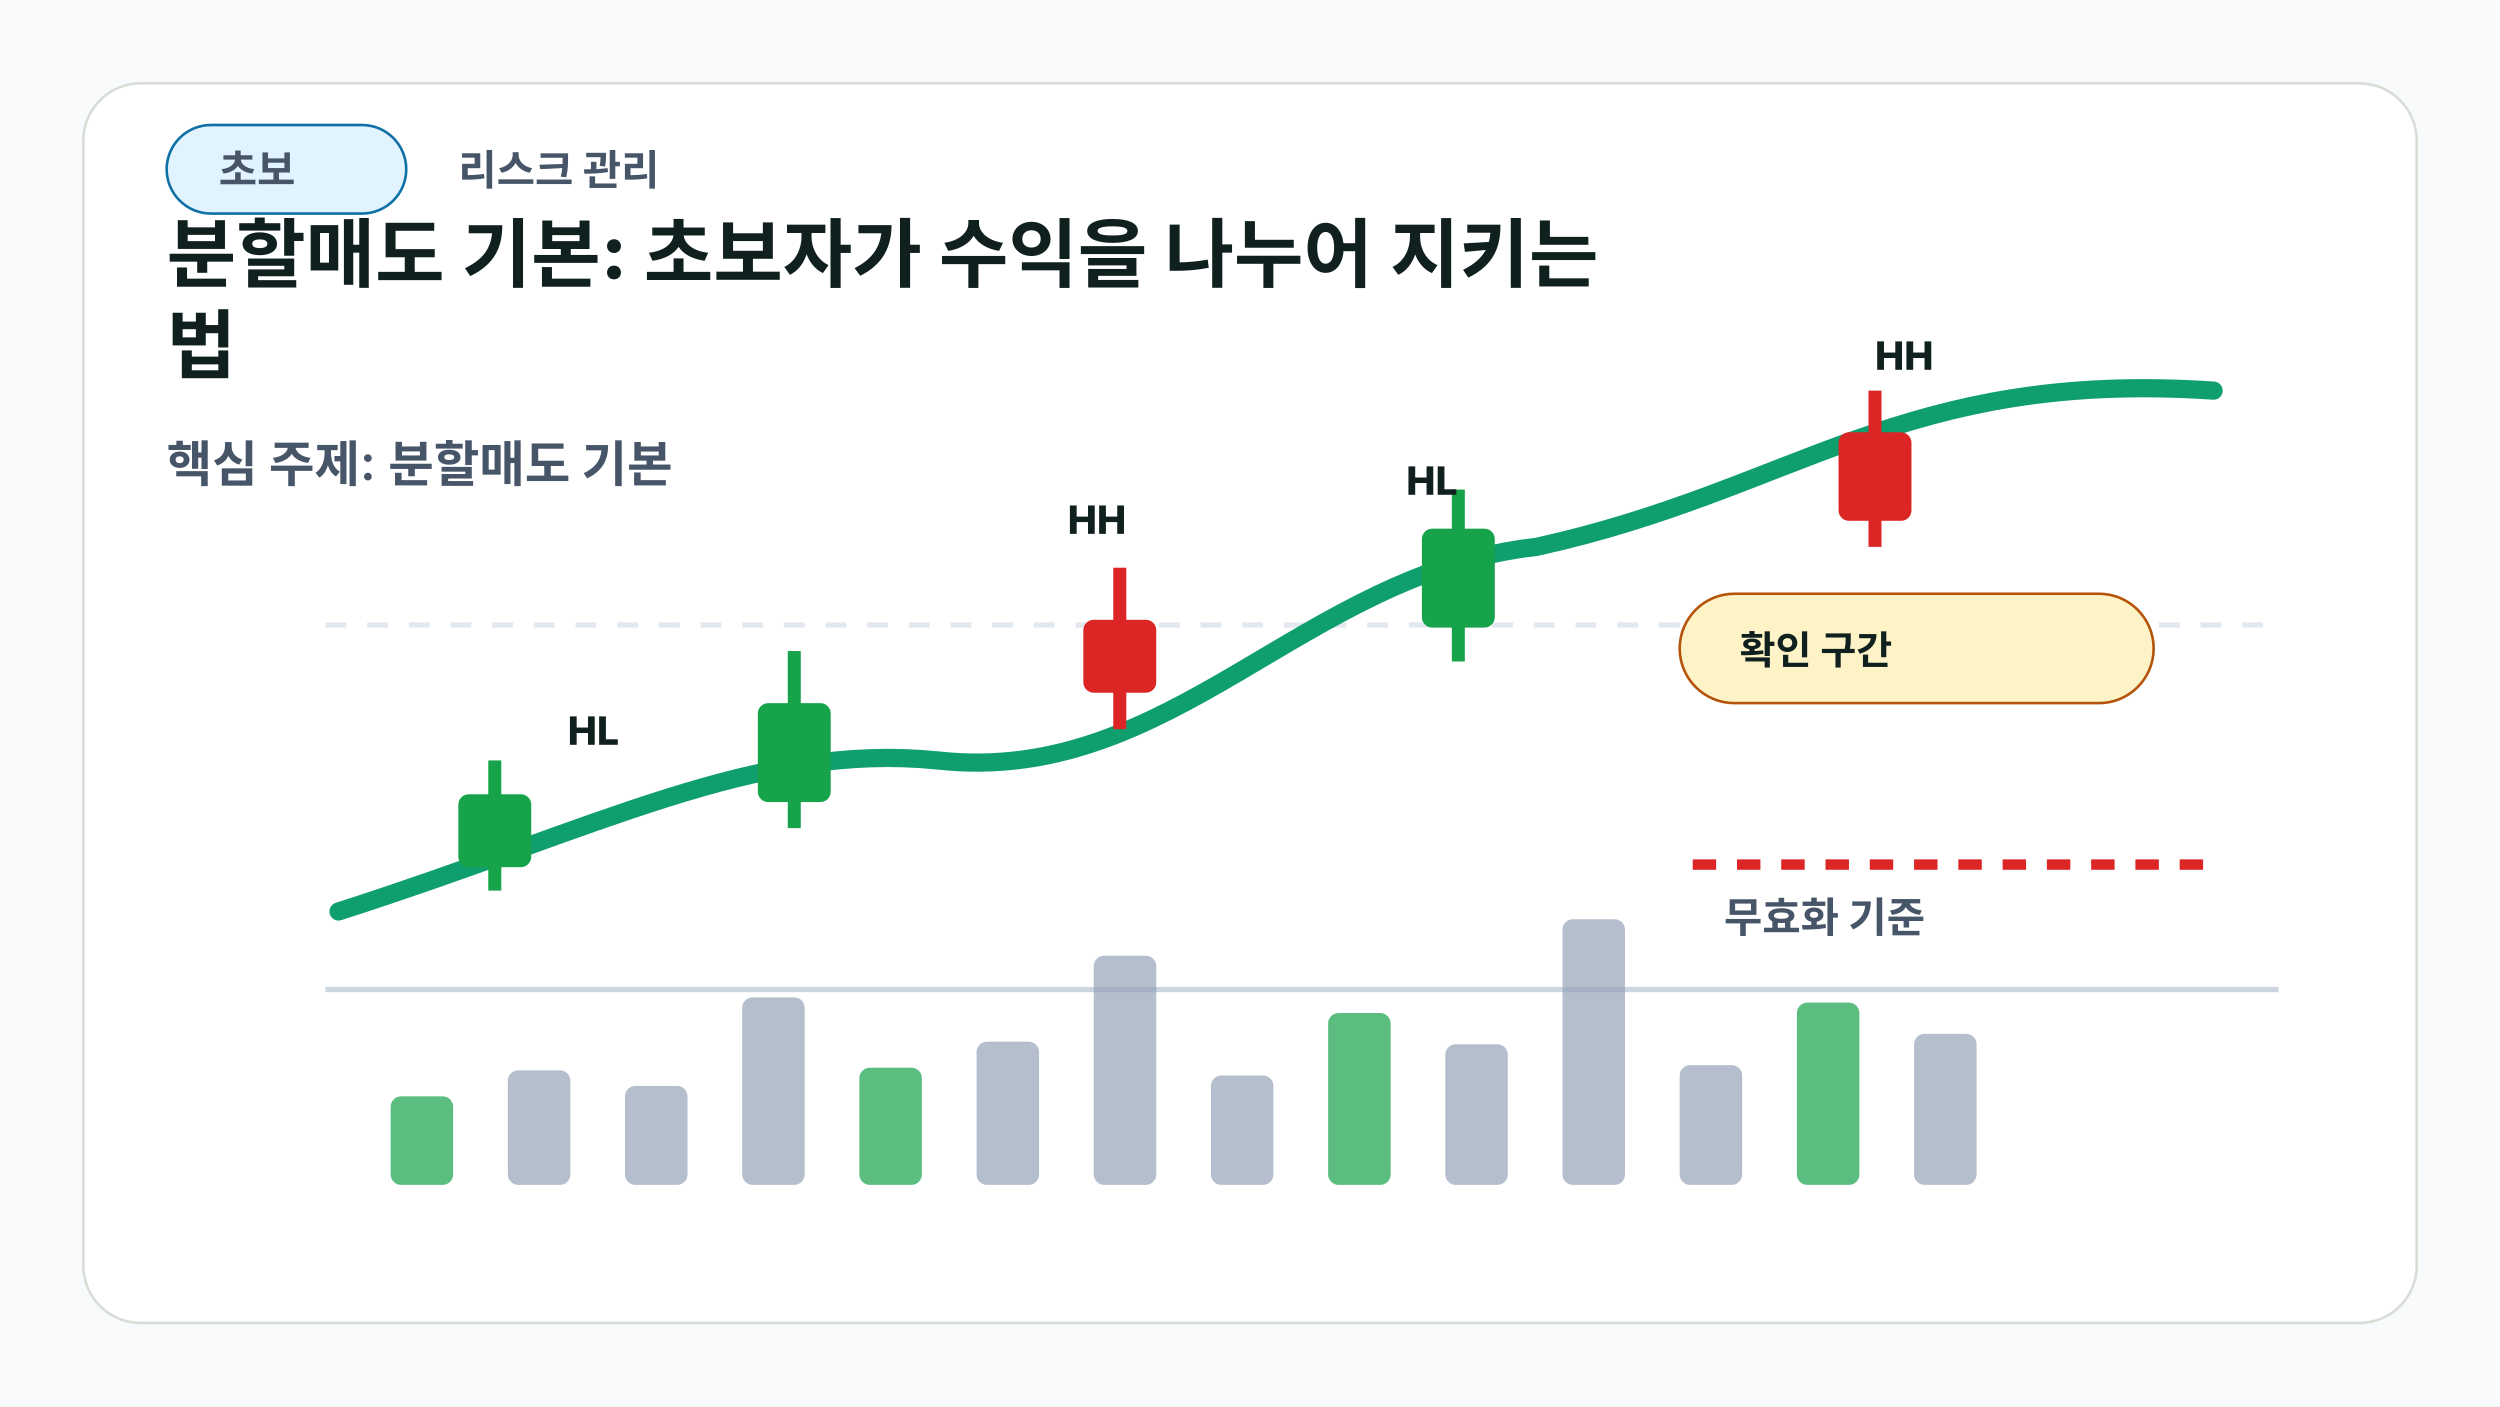
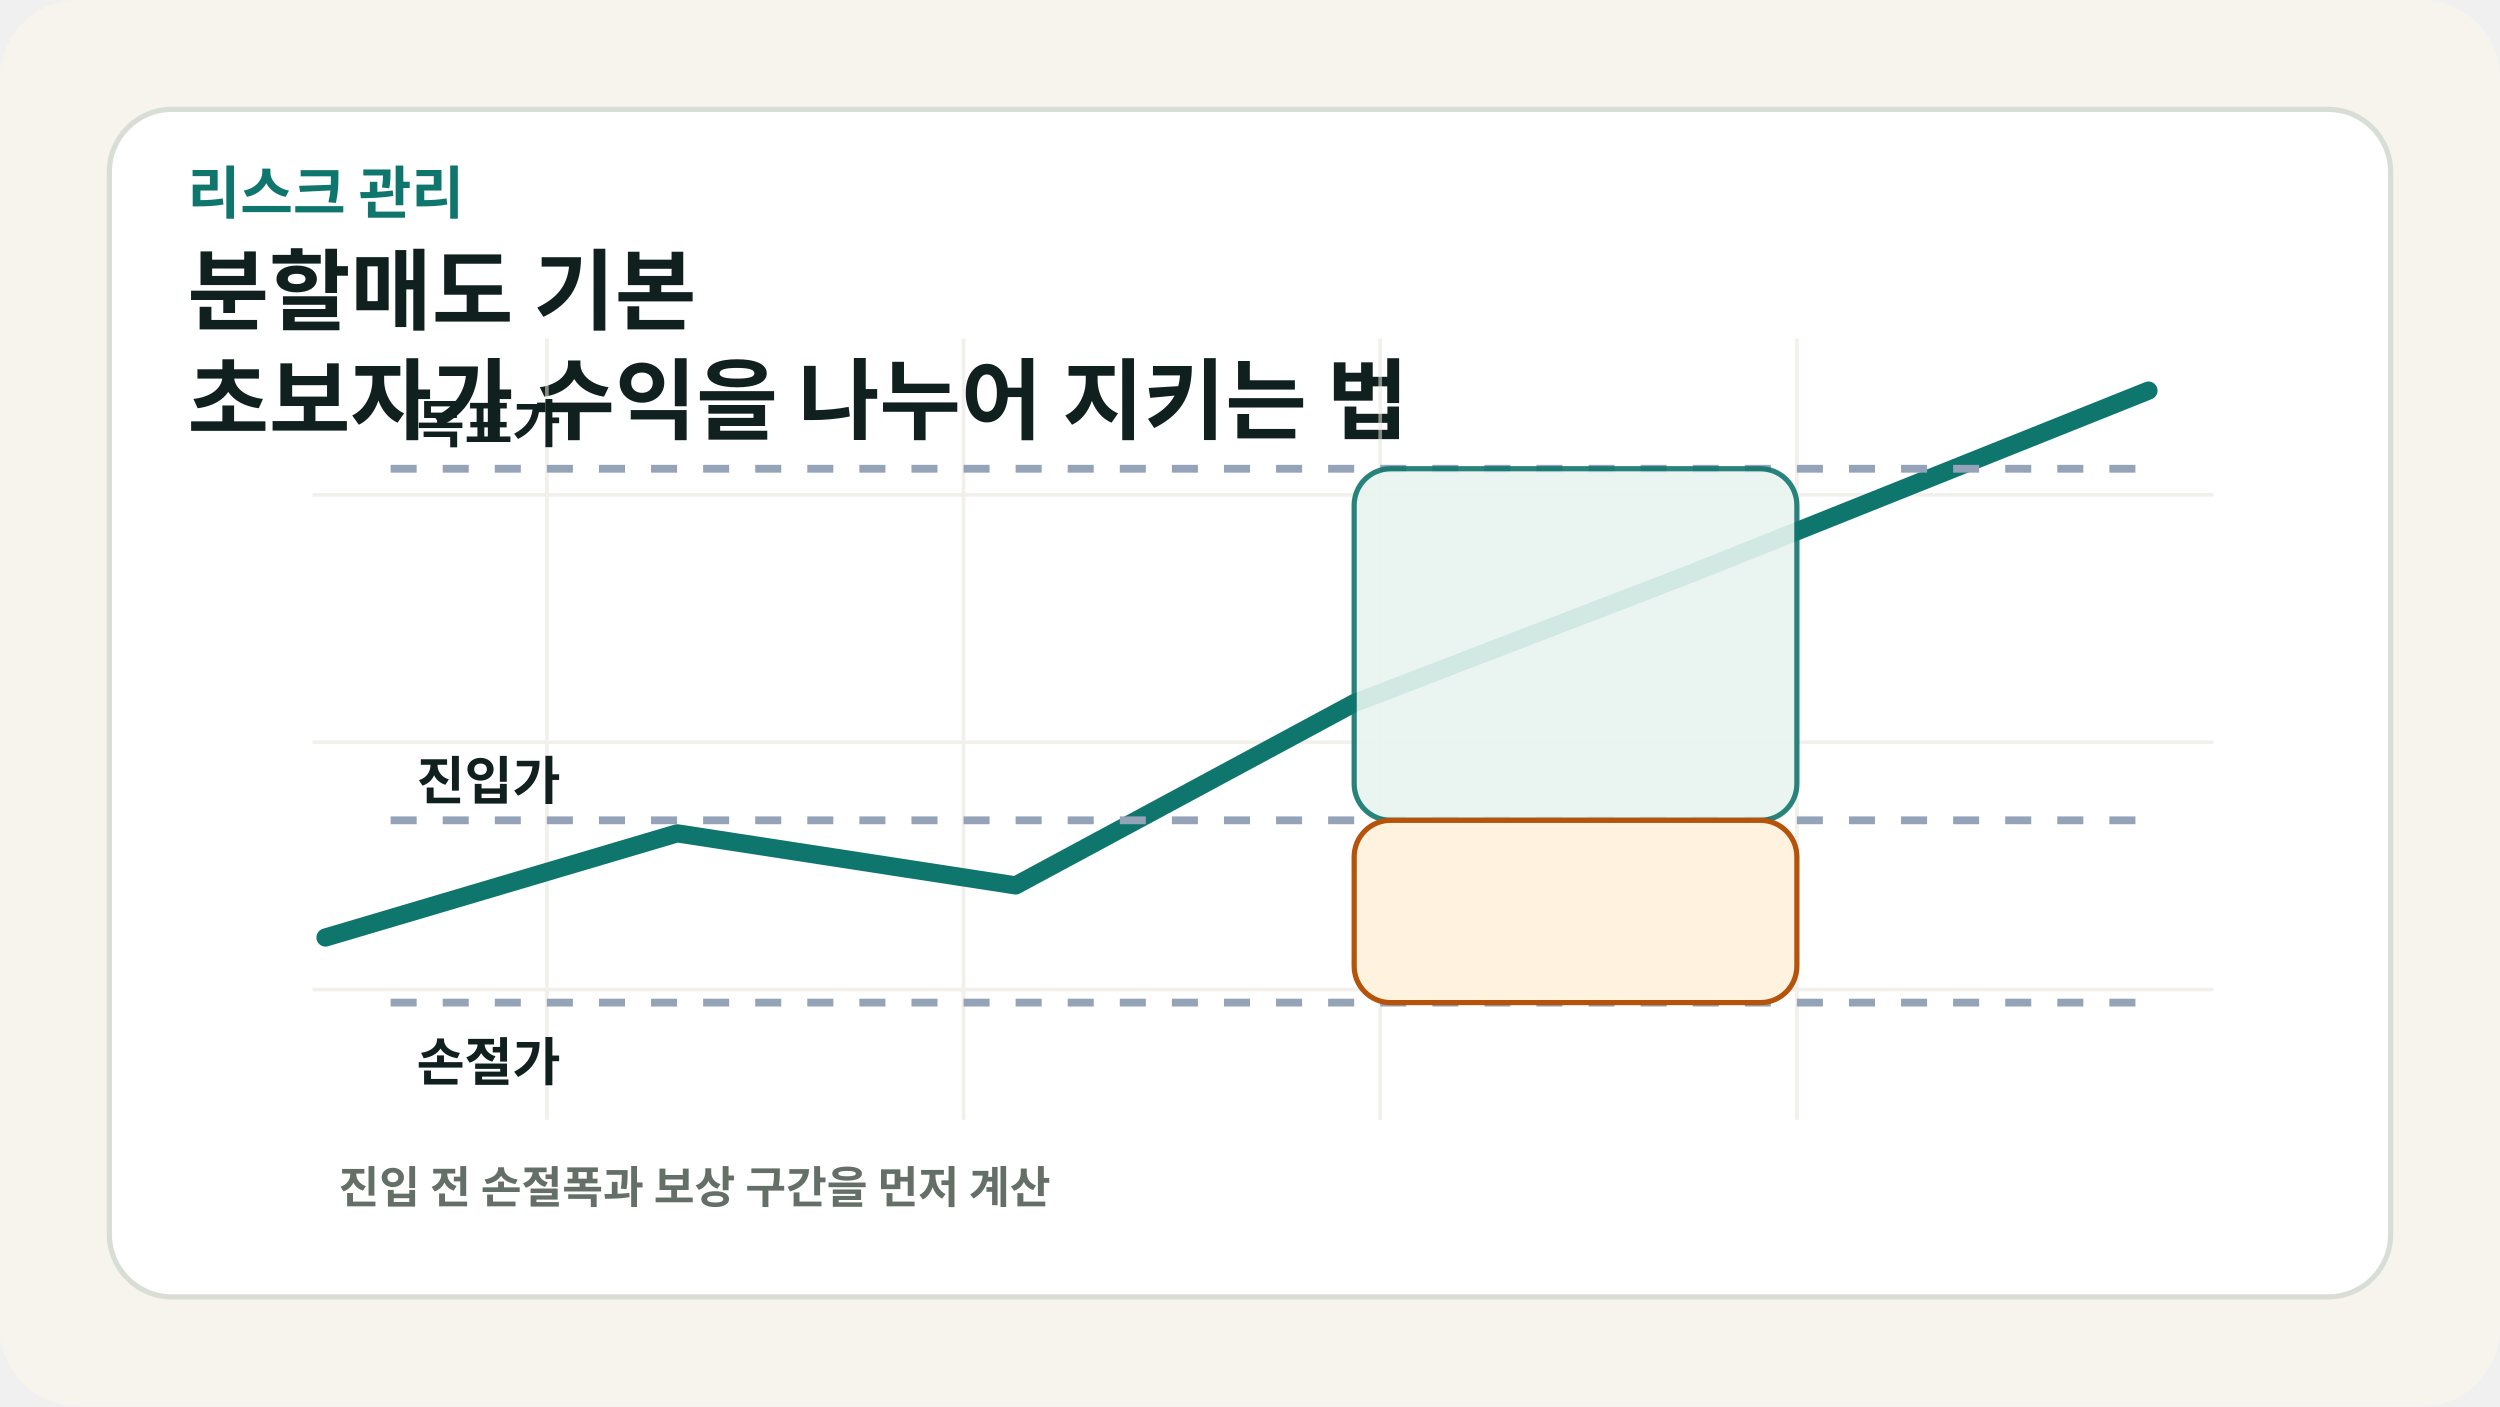
<svg xmlns="http://www.w3.org/2000/svg" width="960" height="540" viewBox="0 0 960 540" role="img" aria-labelledby="title desc">
-   <style>.title{font:800 29px system-ui,-apple-system,Segoe UI,sans-serif;fill:#10201f}.item{font:600 19px system-ui,-apple-system,Segoe UI,sans-serif;fill:#475569}.small{font:700 16px system-ui,-apple-system,Segoe UI,sans-serif;fill:#475569}.label{font:800 15px system-ui,-apple-system,Segoe UI,sans-serif;fill:#10201f}.muted{font:600 14px system-ui,-apple-system,Segoe UI,sans-serif;fill:#64748b}</style>
-   <rect width="960" height="540" fill="#f8fafc" />
-   <rect x="32" y="32" width="896" height="476" rx="22" fill="white" stroke="#d8ded6" />
-   <rect x="64" y="48" width="92" height="34" rx="17" fill="#e0f2fe" stroke="#0369a1" opacity="0.95" />
-   <text x="84" y="71" class="small">초보</text>
-   <text x="176" y="71" class="small">리스크 관리</text>
-   <text x="64" y="108" class="title">분할매도 기본: 초보자가 수익을 나누어 지키는</text>
-   <text x="64" y="143" class="title">법</text>
-   <text x="64" y="185" class="item">핵심 주제: 분할매도 기본</text>
-   <g>
-     <line x1="125" y1="380" x2="875" y2="380" stroke="#cbd5e1" stroke-width="2" />
-     <line x1="125" y1="240" x2="875" y2="240" stroke="#e2e8f0" stroke-width="2" stroke-dasharray="8 8" />
-     <path d="M130 350 C230 318 290 285 360 292 C450 302 500 220 590 210 C690 188 730 142 850 150" fill="none" stroke="#0f9f6e" stroke-width="7" stroke-linecap="round" />
-     <line x1="190" y1="342" x2="190" y2="292" stroke="#16a34a" stroke-width="5" />
-     <rect x="176" y="305" width="28" height="28" rx="4" fill="#16a34a" />
-     <line x1="305" y1="318" x2="305" y2="250" stroke="#16a34a" stroke-width="5" />
-     <rect x="291" y="270" width="28" height="38" rx="4" fill="#16a34a" />
-     <line x1="430" y1="280" x2="430" y2="218" stroke="#dc2626" stroke-width="5" />
-     <rect x="416" y="238" width="28" height="28" rx="4" fill="#dc2626" />
-     <line x1="560" y1="254" x2="560" y2="188" stroke="#16a34a" stroke-width="5" />
-     <rect x="546" y="203" width="28" height="38" rx="4" fill="#16a34a" />
-     <line x1="720" y1="210" x2="720" y2="150" stroke="#dc2626" stroke-width="5" />
-     <rect x="706" y="166" width="28" height="34" rx="4" fill="#dc2626" />
-     <rect x="150" y="421" width="24" height="34" rx="4" fill="#16a34a" opacity=".7" />
-     <rect x="195" y="411" width="24" height="44" rx="4" fill="#94a3b8" opacity=".7" />
-     <rect x="240" y="417" width="24" height="38" rx="4" fill="#94a3b8" opacity=".7" />
-     <rect x="285" y="383" width="24" height="72" rx="4" fill="#94a3b8" opacity=".7" />
-     <rect x="330" y="410" width="24" height="45" rx="4" fill="#16a34a" opacity=".7" />
-     <rect x="375" y="400" width="24" height="55" rx="4" fill="#94a3b8" opacity=".7" />
-     <rect x="420" y="367" width="24" height="88" rx="4" fill="#94a3b8" opacity=".7" />
-     <rect x="465" y="413" width="24" height="42" rx="4" fill="#94a3b8" opacity=".7" />
-     <rect x="510" y="389" width="24" height="66" rx="4" fill="#16a34a" opacity=".7" />
-     <rect x="555" y="401" width="24" height="54" rx="4" fill="#94a3b8" opacity=".7" />
-     <rect x="600" y="353" width="24" height="102" rx="4" fill="#94a3b8" opacity=".7" />
-     <rect x="645" y="409" width="24" height="46" rx="4" fill="#94a3b8" opacity=".7" />
-     <rect x="690" y="385" width="24" height="70" rx="4" fill="#16a34a" opacity=".7" />
-     <rect x="735" y="397" width="24" height="58" rx="4" fill="#94a3b8" opacity=".7" />
-     <text x="218" y="286" class="label">HL</text>
-     <text x="410" y="205" class="label">HH</text>
-     <text x="540" y="190" class="label">HL</text>
-     <text x="720" y="142" class="label">HH</text>
-     <rect x="645" y="228" width="182" height="42" rx="21" fill="#fef3c7" stroke="#b45309" />
-     <text x="668" y="255" class="label">확인 구간</text>
-     <line x1="650" y1="332" x2="852" y2="332" stroke="#dc2626" stroke-width="4" stroke-dasharray="9 8" />
-     <text x="662" y="358" class="small">무효화 기준</text>
+   <style>
+ .bg{fill:#f6f4ed}.panel{fill:#fff;stroke:#d8ded6;stroke-width:2}.title{font:800 34px system-ui,-apple-system,BlinkMacSystemFont,"Segoe UI",sans-serif;fill:#10201f}.sub{font:800 22px system-ui,-apple-system,BlinkMacSystemFont,"Segoe UI",sans-serif;fill:#0f766e}.label{font:800 20px system-ui,-apple-system,BlinkMacSystemFont,"Segoe UI",sans-serif;fill:#10201f}.note{font:700 17px system-ui,-apple-system,BlinkMacSystemFont,"Segoe UI",sans-serif;fill:#647067}.line{fill:none;stroke:#0f766e;stroke-width:7;stroke-linecap:round;stroke-linejoin:round}.down{fill:none;stroke:#b45309;stroke-width:7;stroke-linecap:round;stroke-linejoin:round}.thin{fill:none;stroke:#94a3b8;stroke-width:4;stroke-linecap:round}.dash{stroke:#94a3b8;stroke-width:3;stroke-dasharray:10 10}.zone{fill:#e8f4ef;stroke:#0f766e;stroke-width:2;opacity:.9}.risk{fill:#fff3df;stroke:#b45309;stroke-width:2}.bar{fill:#0f766e;opacity:.92}.warn{fill:#b45309;opacity:.92}
+ </style>
+   <rect class="bg" width="960" height="540" rx="30" />
+   <rect class="panel" x="42" y="42" width="876" height="456" rx="24" />
+   <text x="72" y="82" class="sub">리스크 관리</text>
+   <text x="72" y="124" class="title">분할매도 기본</text>
+   <text x="72" y="166" class="title">초보자가 수익을 나누어 지키는 법</text>
+   <g opacity=".55">
+     <path d="M120 190H850M120 285H850M120 380H850M210 130V430M370 130V430M530 130V430M690 130V430" stroke="#e7e3d8" stroke-width="1.4" />
  </g>
+   <path class="line" d="M125 360L260 320L390 340L520 270L650 220L825 150" />
+   <path class="dash" d="M150 180H830M150 315H830M150 385H830" />
+   <rect class="zone" x="520" y="180" width="170" height="135" rx="14" />
+   <rect class="risk" x="520" y="315" width="170" height="70" rx="14" />
+   <g class="label">
+     <text x="160" y="170">목표가</text>
+     <text x="160" y="307">진입가</text>
+     <text x="160" y="415">손절가</text>
+   </g>
+   <text class="note" x="130" y="462">진입 전 손절폭과 보상 구간을 먼저 계산</text>
</svg>
